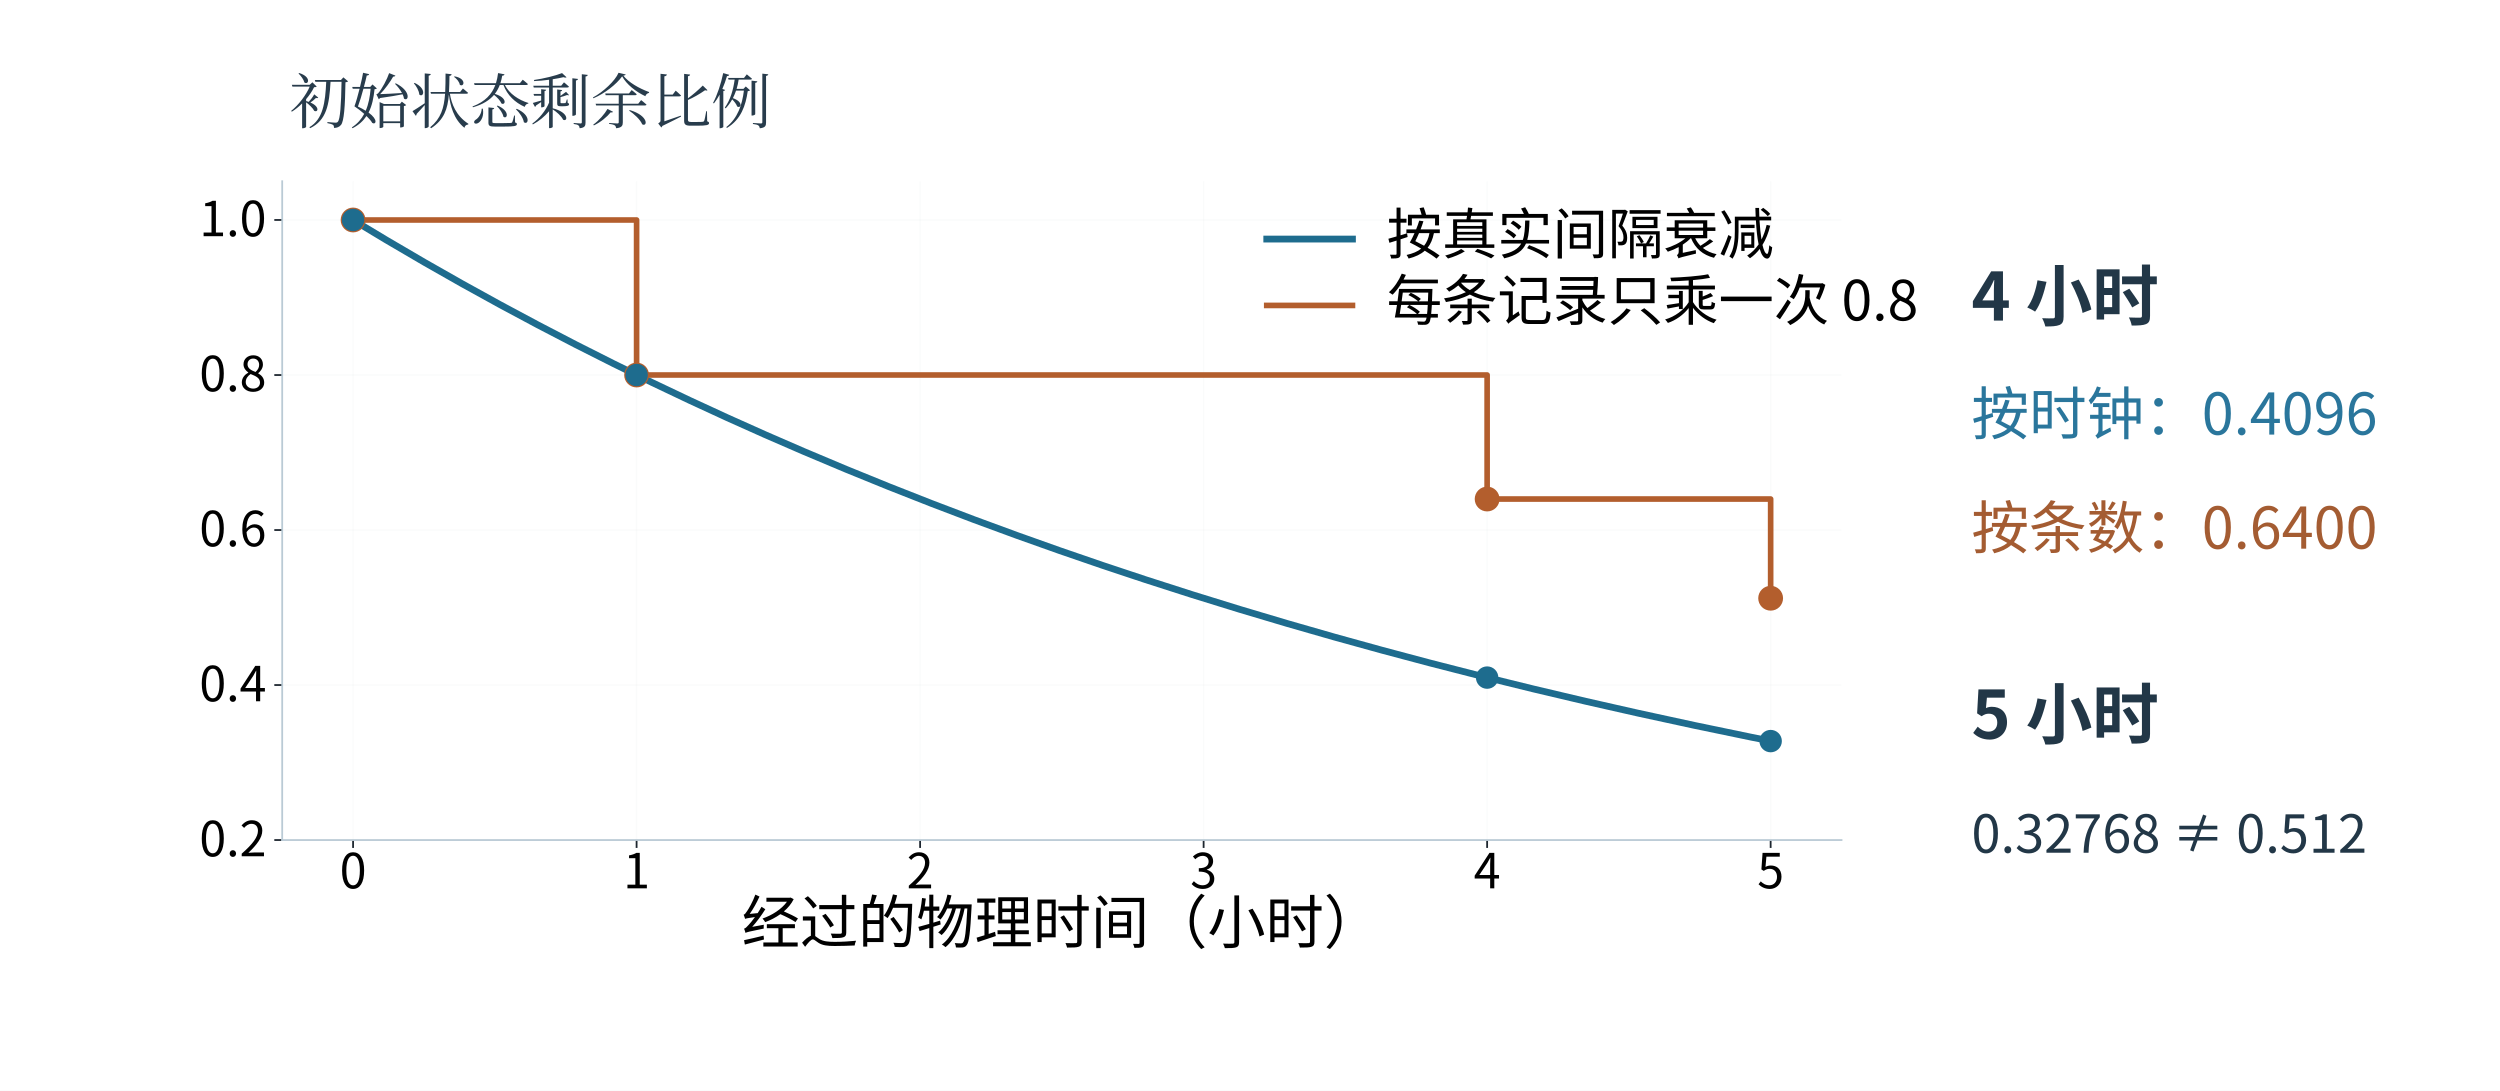
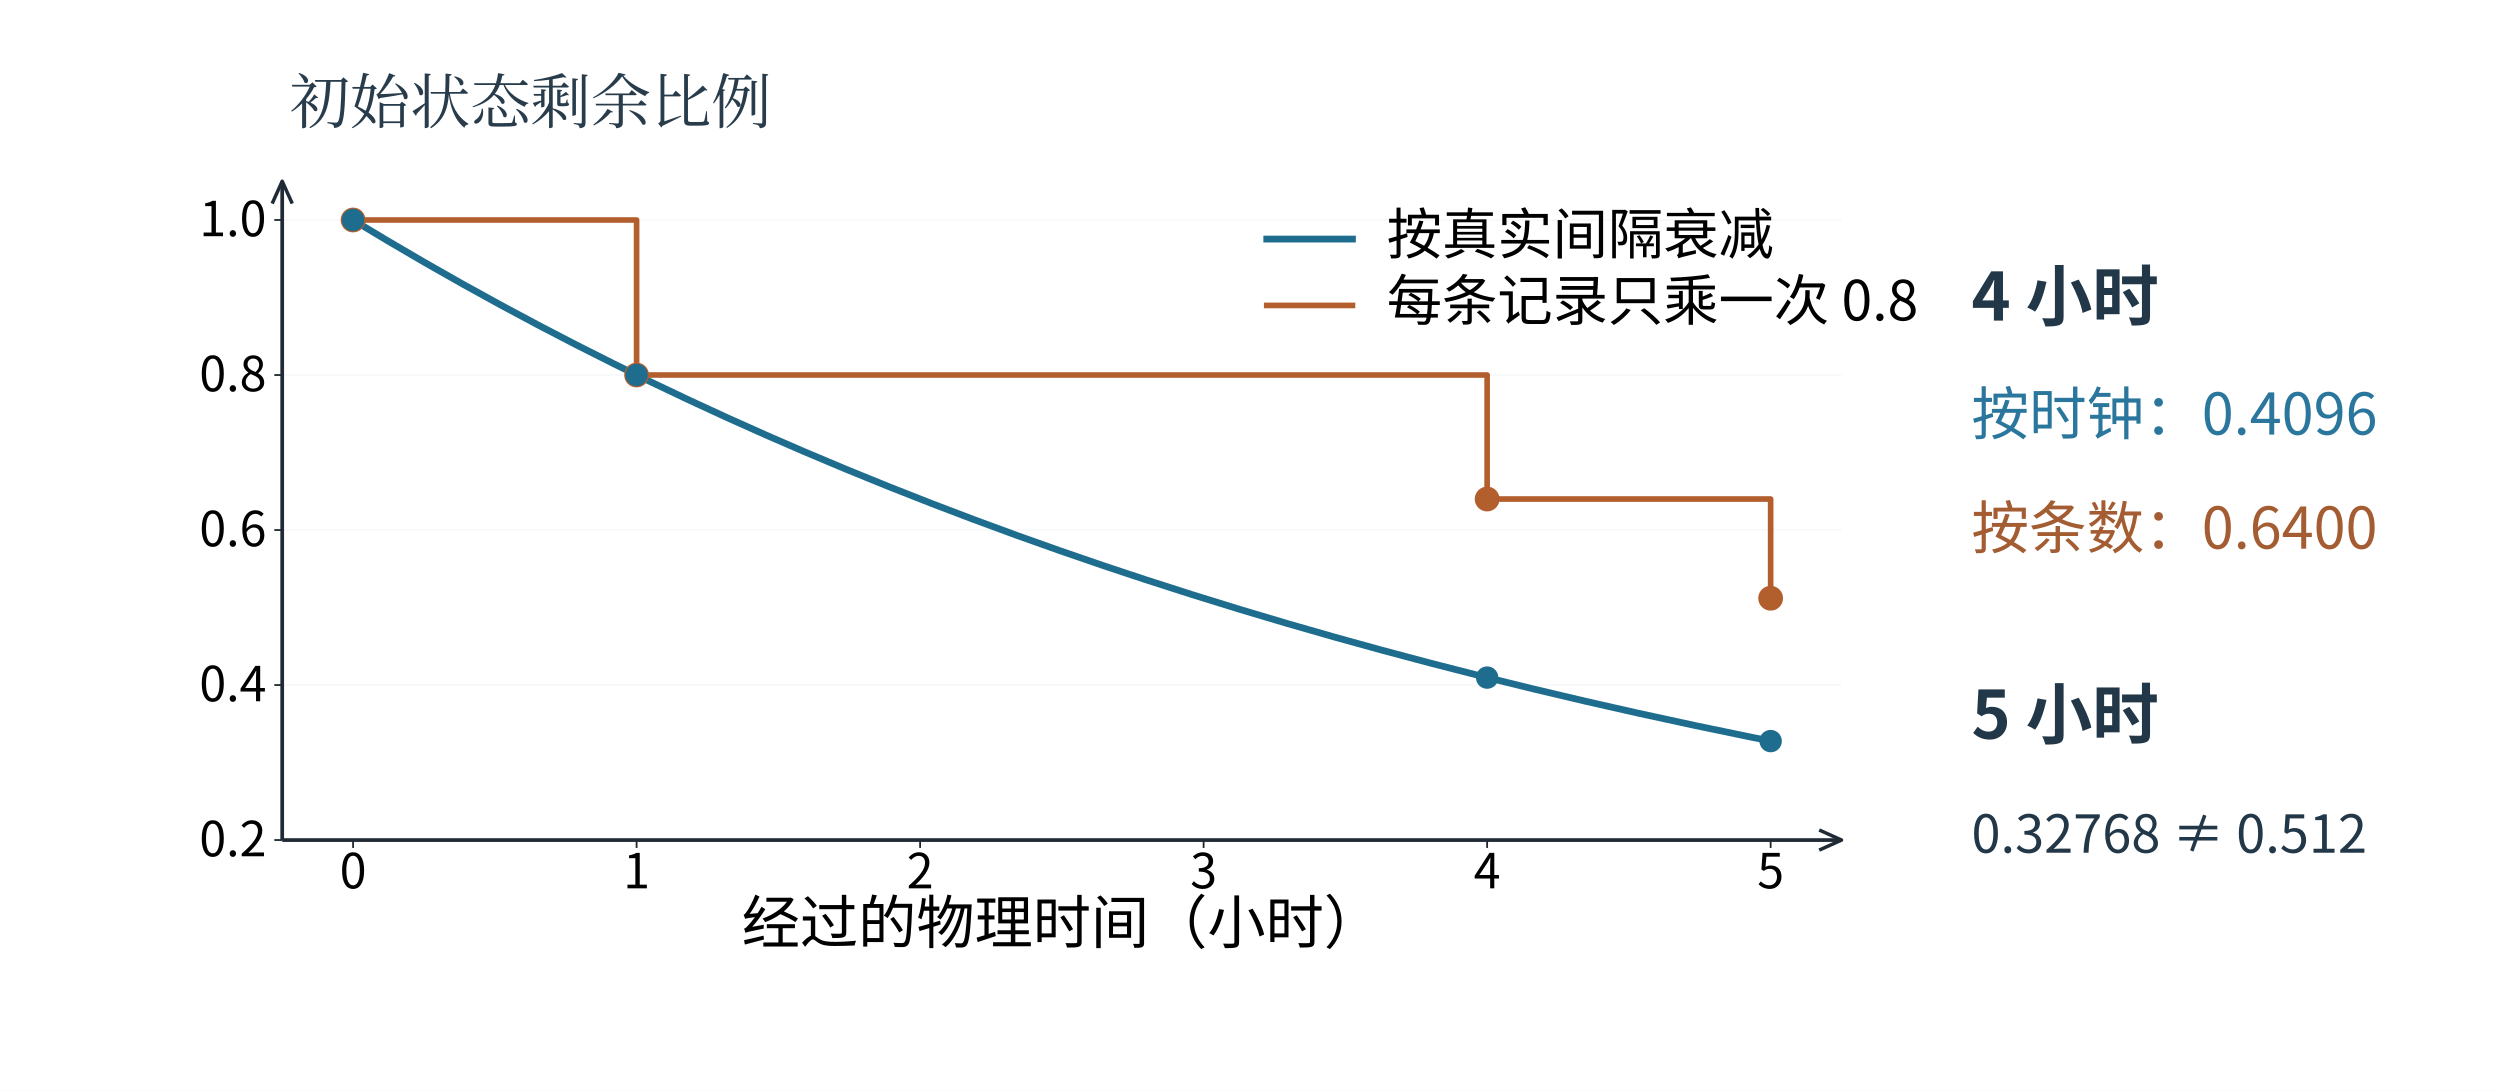
<svg xmlns="http://www.w3.org/2000/svg" xmlns:xlink="http://www.w3.org/1999/xlink" width="996.48" height="434.755" viewBox="-18.24 20.485 996.48 434.755" role="img" aria-labelledby="artwork-title">
  <defs>
    <clipPath id="artwork-view">
      <rect x="25" y="76" width="910" height="339.901" />
    </clipPath>
  </defs>
  <rect id="edition-paper" x="-18.24" y="20.485" width="996.48" height="434.755" fill="#ffffff" />
  <svg id="edition-view" x="0" y="38.725" width="960" height="398.275" viewBox="0 38.725 960 398.275" overflow="hidden">
    <rect x="0" y="38.725" width="960" height="398.275" fill="#ffffff" id="plate-canvas" />
    <rect width="960" height="437" fill="#ffffff" />
    <g clip-path="url(#artwork-view)">
      <g transform="translate(23.20158 73.30237) scale(0.899209)">
        <g>
          <rect x="2" y="3" width="1012" height="378" fill="#ffffff" />
          <defs>
            <style type="text/css">*{stroke-linejoin: round; stroke-linecap: butt}</style>
          </defs>
          <g id="figure_1">
            <g id="patch_1">
              <path d="M 0 386.055  L 1018.347 386.055  L 1018.347 0  L 0 0  z " style="fill: #ffffff" />
            </g>
            <g id="axes_1">
              <g id="patch_2">
                <path d="M 79.004 313.632  L 770.204 313.632  L 770.204 21.6  L 79.004 21.6  z " style="fill: #ffffff" />
              </g>
              <g id="matplotlib.axis_1">
                <g id="xtick_1">
                  <g id="line2d_1">
-                     <line clip-path="url(#p28d00500ba)" style="fill: none; stroke: #e5eaed; stroke-opacity: 0.18; stroke-width: 0.576; stroke-linecap: square" x1="110.422" y1="313.632" x2="110.422" y2="21.6" />
-                   </g>
+       </g>
                  <g id="line2d_2">
                    <defs>
                      <path id="m7f414b1f1e" d="M 0 0  L 0 3.5  " style="stroke: #1d262f; stroke-width: 0.8" />
                    </defs>
                    <g>
                      <use xlink:href="#m7f414b1f1e" x="110.422" y="313.632" style="stroke: #1d262f; stroke-width: 0.8" />
                    </g>
                  </g>
                  <g id="text_1">
                    <text style="font-size: 21.42px; font-family: Microsoft YaHei, Noto Sans CJK SC, Arial, sans-serif; text-anchor: middle" x="110.422" y="335.021" transform="rotate(-0 110.4222 335.0208)">0</text>
                  </g>
                </g>
                <g id="xtick_2">
                  <g id="line2d_3">
-                     <line clip-path="url(#p28d00500ba)" style="fill: none; stroke: #e5eaed; stroke-opacity: 0.18; stroke-width: 0.576; stroke-linecap: square" x1="236.095" y1="313.632" x2="236.095" y2="21.6" />
-                   </g>
+       </g>
                  <g id="line2d_4">
                    <g>
                      <use xlink:href="#m7f414b1f1e" x="236.095" y="313.632" style="stroke: #1d262f; stroke-width: 0.8" />
                    </g>
                  </g>
                  <g id="text_2">
                    <text style="font-size: 21.42px; font-family: Microsoft YaHei, Noto Sans CJK SC, Arial, sans-serif; text-anchor: middle" x="236.095" y="335.021" transform="rotate(-0 236.095 335.0208)">1</text>
                  </g>
                </g>
                <g id="xtick_3">
                  <g id="line2d_5">
-                     <line clip-path="url(#p28d00500ba)" style="fill: none; stroke: #e5eaed; stroke-opacity: 0.18; stroke-width: 0.576; stroke-linecap: square" x1="361.768" y1="313.632" x2="361.768" y2="21.6" />
-                   </g>
+       </g>
                  <g id="line2d_6">
                    <g>
                      <use xlink:href="#m7f414b1f1e" x="361.768" y="313.632" style="stroke: #1d262f; stroke-width: 0.8" />
                    </g>
                  </g>
                  <g id="text_3">
                    <text style="font-size: 21.42px; font-family: Microsoft YaHei, Noto Sans CJK SC, Arial, sans-serif; text-anchor: middle" x="361.768" y="335.021" transform="rotate(-0 361.7677 335.0208)">2</text>
                  </g>
                </g>
                <g id="xtick_4">
                  <g id="line2d_7">
-                     <line clip-path="url(#p28d00500ba)" style="fill: none; stroke: #e5eaed; stroke-opacity: 0.18; stroke-width: 0.576; stroke-linecap: square" x1="487.44" y1="313.632" x2="487.44" y2="21.6" />
-                   </g>
+       </g>
                  <g id="line2d_8">
                    <g>
                      <use xlink:href="#m7f414b1f1e" x="487.44" y="313.632" style="stroke: #1d262f; stroke-width: 0.8" />
                    </g>
                  </g>
                  <g id="text_4">
                    <text style="font-size: 21.42px; font-family: Microsoft YaHei, Noto Sans CJK SC, Arial, sans-serif; text-anchor: middle" x="487.44" y="335.021" transform="rotate(-0 487.4404 335.0208)">3</text>
                  </g>
                </g>
                <g id="xtick_5">
                  <g id="line2d_9">
-                     <line clip-path="url(#p28d00500ba)" style="fill: none; stroke: #e5eaed; stroke-opacity: 0.18; stroke-width: 0.576; stroke-linecap: square" x1="613.113" y1="313.632" x2="613.113" y2="21.6" />
-                   </g>
+       </g>
                  <g id="line2d_10">
                    <g>
                      <use xlink:href="#m7f414b1f1e" x="613.113" y="313.632" style="stroke: #1d262f; stroke-width: 0.8" />
                    </g>
                  </g>
                  <g id="text_5">
                    <text style="font-size: 21.42px; font-family: Microsoft YaHei, Noto Sans CJK SC, Arial, sans-serif; text-anchor: middle" x="613.113" y="335.021" transform="rotate(-0 613.1132 335.0208)">4</text>
                  </g>
                </g>
                <g id="xtick_6">
                  <g id="line2d_11">
-                     <line clip-path="url(#p28d00500ba)" style="fill: none; stroke: #e5eaed; stroke-opacity: 0.18; stroke-width: 0.576; stroke-linecap: square" x1="738.786" y1="313.632" x2="738.786" y2="21.6" />
-                   </g>
+       </g>
                  <g id="line2d_12">
                    <g>
                      <use xlink:href="#m7f414b1f1e" x="738.786" y="313.632" style="stroke: #1d262f; stroke-width: 0.8" />
                    </g>
                  </g>
                  <g id="text_6">
                    <text style="font-size: 21.42px; font-family: Microsoft YaHei, Noto Sans CJK SC, Arial, sans-serif; text-anchor: middle" x="738.786" y="335.021" transform="rotate(-0 738.7859 335.0208)">5</text>
                  </g>
                </g>
                <g id="text_7">
                  <text style="font-size: 25.8px; font-family: Microsoft YaHei, Noto Sans CJK SC, Arial, sans-serif; text-anchor: middle" x="424.604" y="359.483" transform="rotate(-0 424.6041 359.4829)">经过的物理时间（小时）</text>
                </g>
              </g>
              <g id="matplotlib.axis_2">
                <g id="ytick_1">
                  <g id="line2d_13">
-                     <line clip-path="url(#p28d00500ba)" style="fill: none; stroke: #e5eaed; stroke-opacity: 0.18; stroke-width: 0.576; stroke-linecap: square" x1="79.004" y1="313.632" x2="770.204" y2="313.632" />
+                     <line x1="79.004" y1="313.632" x2="770.204" y2="313.632" stroke="#d6e2e5" stroke-width="0.941" stroke-opacity="0.18" clip-path="url(#p28d00500ba)" />
                  </g>
                  <g id="line2d_14">
                    <defs>
                      <path id="mf751c141fb" d="M 0 0  L -3.5 0  " style="stroke: #1d262f; stroke-width: 0.8" />
                    </defs>
                    <g>
                      <use xlink:href="#mf751c141fb" x="79.004" y="313.632" style="stroke: #1d262f; stroke-width: 0.8" />
                    </g>
                  </g>
                  <g id="text_8">
                    <text style="font-size: 21.42px; font-family: Microsoft YaHei, Noto Sans CJK SC, Arial, sans-serif; text-anchor: end" x="72.004" y="320.826" transform="rotate(-0 72.00406 320.8264)">0.2</text>
                  </g>
                </g>
                <g id="ytick_2">
                  <g id="line2d_15">
-                     <line clip-path="url(#p28d00500ba)" style="fill: none; stroke: #e5eaed; stroke-opacity: 0.18; stroke-width: 0.576; stroke-linecap: square" x1="79.004" y1="244.919" x2="770.204" y2="244.919" />
+                     <line x1="79.004" y1="244.919" x2="770.204" y2="244.919" stroke="#d6e2e5" stroke-width="0.941" stroke-opacity="0.18" clip-path="url(#p28d00500ba)" />
                  </g>
                  <g id="line2d_16">
                    <g>
                      <use xlink:href="#mf751c141fb" x="79.004" y="244.919" style="stroke: #1d262f; stroke-width: 0.8" />
                    </g>
                  </g>
                  <g id="text_9">
                    <text style="font-size: 21.42px; font-family: Microsoft YaHei, Noto Sans CJK SC, Arial, sans-serif; text-anchor: end" x="72.004" y="252.113" transform="rotate(-0 72.00406 252.113)">0.4</text>
                  </g>
                </g>
                <g id="ytick_3">
                  <g id="line2d_17">
-                     <line clip-path="url(#p28d00500ba)" style="fill: none; stroke: #e5eaed; stroke-opacity: 0.18; stroke-width: 0.576; stroke-linecap: square" x1="79.004" y1="176.205" x2="770.204" y2="176.205" />
+                     <line x1="79.004" y1="176.205" x2="770.204" y2="176.205" stroke="#d6e2e5" stroke-width="0.941" stroke-opacity="0.18" clip-path="url(#p28d00500ba)" />
                  </g>
                  <g id="line2d_18">
                    <g>
                      <use xlink:href="#mf751c141fb" x="79.004" y="176.205" style="stroke: #1d262f; stroke-width: 0.8" />
                    </g>
                  </g>
                  <g id="text_10">
                    <text style="font-size: 21.42px; font-family: Microsoft YaHei, Noto Sans CJK SC, Arial, sans-serif; text-anchor: end" x="72.004" y="183.4" transform="rotate(-0 72.00406 183.3996)">0.6</text>
                  </g>
                </g>
                <g id="ytick_4">
                  <g id="line2d_19">
-                     <line clip-path="url(#p28d00500ba)" style="fill: none; stroke: #e5eaed; stroke-opacity: 0.18; stroke-width: 0.576; stroke-linecap: square" x1="79.004" y1="107.492" x2="770.204" y2="107.492" />
+                     <line x1="79.004" y1="107.492" x2="770.204" y2="107.492" stroke="#d6e2e5" stroke-width="0.941" stroke-opacity="0.18" clip-path="url(#p28d00500ba)" />
                  </g>
                  <g id="line2d_20">
                    <g>
                      <use xlink:href="#mf751c141fb" x="79.004" y="107.492" style="stroke: #1d262f; stroke-width: 0.8" />
                    </g>
                  </g>
                  <g id="text_11">
                    <text style="font-size: 21.42px; font-family: Microsoft YaHei, Noto Sans CJK SC, Arial, sans-serif; text-anchor: end" x="72.004" y="114.686" transform="rotate(-0 72.00406 114.6861)">0.8</text>
                  </g>
                </g>
                <g id="ytick_5">
                  <g id="line2d_21">
-                     <line clip-path="url(#p28d00500ba)" style="fill: none; stroke: #e5eaed; stroke-opacity: 0.18; stroke-width: 0.576; stroke-linecap: square" x1="79.004" y1="38.778" x2="770.204" y2="38.778" />
+                     <line x1="79.004" y1="38.778" x2="770.204" y2="38.778" stroke="#d6e2e5" stroke-width="0.941" stroke-opacity="0.18" clip-path="url(#p28d00500ba)" />
                  </g>
                  <g id="line2d_22">
                    <g>
                      <use xlink:href="#mf751c141fb" x="79.004" y="38.778" style="stroke: #1d262f; stroke-width: 0.8" />
                    </g>
                  </g>
                  <g id="text_12">
                    <text style="font-size: 21.42px; font-family: Microsoft YaHei, Noto Sans CJK SC, Arial, sans-serif; text-anchor: end" x="72.004" y="45.973" transform="rotate(-0 72.00406 45.97273)">1.0</text>
                  </g>
                </g>
              </g>
              <g id="line2d_23">
                <polyline clip-path="url(#p28d00500ba)" style="fill: none; stroke: #1e6c8e; stroke-width: 3; stroke-linecap: square" points="110.422,38.778 125.133,47.636 141.946,57.48 158.758,67.035 175.57,76.308 192.383,85.309 209.195,94.045 226.008,102.524 242.82,110.754 259.632,118.742 276.445,126.495 293.257,134.02 310.07,141.323 328.984,149.283 347.897,156.98 366.811,164.423 385.725,171.62 404.639,178.579 423.553,185.309 442.467,191.816 461.381,198.109 482.397,204.857 503.412,211.358 524.428,217.62 545.443,223.654 566.459,229.466 587.474,235.066 610.591,240.989 633.708,246.674 656.825,252.13 679.942,257.366 705.161,262.839 730.38,268.072 738.786,269.765 738.786,269.765" />
              </g>
              <g id="line2d_24">
                <polyline clip-path="url(#p28d00500ba)" style="fill: none; stroke: #b35e2d; stroke-width: 2.5; stroke-linecap: square" points="110.422,38.778 236.095,38.778 236.095,107.492 613.113,107.492 613.113,162.462 738.786,162.462 738.786,206.439" />
              </g>
              <g id="patch_3">
-                 <line style="fill: none; stroke: #bacad5; stroke-width: 0.8; stroke-linejoin: miter; stroke-linecap: square" x1="79.004" y1="313.632" x2="79.004" y2="21.6" />
+                 <line x1="79.004" y1="313.632" x2="79.004" y2="21.6" stroke="#202a37" stroke-width="1.65" />
+                 <polyline points="74.549,31.5 79.004,21.6 83.459,31.5" fill="none" stroke="#202a37" stroke-width="1.551" stroke-linejoin="round" stroke-linecap="round" />
              </g>
              <g id="patch_4">
-                 <line style="fill: none; stroke: #bacad5; stroke-width: 0.8; stroke-linejoin: miter; stroke-linecap: square" x1="79.004" y1="313.632" x2="770.204" y2="313.632" />
+                 <line x1="79.004" y1="313.632" x2="770.204" y2="313.632" stroke="#202a37" stroke-width="1.65" />
+                 <polyline points="760.304,309.177 770.204,313.632 760.304,318.087" fill="none" stroke="#202a37" stroke-width="1.551" stroke-linejoin="round" stroke-linecap="round" />
              </g>
              <g id="PathCollection_1">
                <defs>
                  <path id="ma2ee5f4428" d="M 0 5  C 1.326 5 2.598 4.473 3.536 3.536  C 4.473 2.598 5 1.326 5 0  C 5 -1.326 4.473 -2.598 3.536 -3.536  C 2.598 -4.473 1.326 -5 0 -5  C -1.326 -5 -2.598 -4.473 -3.536 -3.536  C -4.473 -2.598 -5 -1.326 -5 0  C -5 1.326 -4.473 2.598 -3.536 3.536  C -2.598 4.473 -1.326 5 0 5  z " style="stroke: #b35e2d" />
                </defs>
                <g clip-path="url(#p28d00500ba)">
                  <use xlink:href="#ma2ee5f4428" x="110.422" y="38.778" style="fill: #b35e2d; stroke: #b35e2d" />
                  <use xlink:href="#ma2ee5f4428" x="236.095" y="107.492" style="fill: #b35e2d; stroke: #b35e2d" />
                  <use xlink:href="#ma2ee5f4428" x="613.113" y="162.462" style="fill: #b35e2d; stroke: #b35e2d" />
                  <use xlink:href="#ma2ee5f4428" x="738.786" y="206.439" style="fill: #b35e2d; stroke: #b35e2d" />
                </g>
              </g>
              <g id="PathCollection_2">
                <defs>
                  <path id="m2dfebabd98" d="M 0 4.472  C 1.186 4.472 2.324 4.001 3.162 3.162  C 4.001 2.324 4.472 1.186 4.472 0  C 4.472 -1.186 4.001 -2.324 3.162 -3.162  C 2.324 -4.001 1.186 -4.472 0 -4.472  C -1.186 -4.472 -2.324 -4.001 -3.162 -3.162  C -4.001 -2.324 -4.472 -1.186 -4.472 0  C -4.472 1.186 -4.001 2.324 -3.162 3.162  C -2.324 4.001 -1.186 4.472 0 4.472  z " style="stroke: #1e6c8e" />
                </defs>
                <g clip-path="url(#p28d00500ba)">
                  <use xlink:href="#m2dfebabd98" x="110.422" y="38.778" style="fill: #1e6c8e; stroke: #1e6c8e" />
                  <use xlink:href="#m2dfebabd98" x="236.095" y="107.492" style="fill: #1e6c8e; stroke: #1e6c8e" />
                  <use xlink:href="#m2dfebabd98" x="613.113" y="241.62" style="fill: #1e6c8e; stroke: #1e6c8e" />
                  <use xlink:href="#m2dfebabd98" x="738.786" y="269.765" style="fill: #1e6c8e; stroke: #1e6c8e" />
                </g>
              </g>
              <g id="legend_1">
                <g id="line2d_25">
                  <polyline style="fill: none; stroke: #1e6c8e; stroke-width: 3; stroke-linecap: square" points="515.423,47.238 534.423,47.238 553.423,47.238" />
                </g>
                <g id="text_14">
                  <text style="font-size: 24.51px; font-family: Microsoft YaHei, Noto Sans CJK SC, Arial, sans-serif; text-anchor: start" x="568.623" y="53.888" transform="rotate(-0 568.623 53.88813)">按真实间隔衰减</text>
                </g>
                <g id="line2d_26">
                  <polyline style="fill: none; stroke: #b35e2d; stroke-width: 2.5; stroke-linecap: square" points="515.423,76.65 534.423,76.65 534.423,76.65 553.423,76.65 553.423,76.65" />
                </g>
                <g id="text_15">
                  <text style="font-size: 24.51px; font-family: Microsoft YaHei, Noto Sans CJK SC, Arial, sans-serif; text-anchor: start" x="568.623" y="83.3" transform="rotate(-0 568.623 83.29953)">每条记录只乘一次 0.8</text>
                </g>
              </g>
            </g>
            <g id="text_16">
              <text style="font-weight: 700; font-size: 29.47px; font-family: Microsoft YaHei, Noto Sans CJK SC, Arial, sans-serif; text-anchor: start; fill: #223747" x="827.804" y="83.376" transform="rotate(-0 827.8041 83.376)">4 小时</text>
            </g>
            <g id="text_17">
              <text style="font-size: 25.52px; font-family: Microsoft YaHei, Noto Sans CJK SC, Arial, sans-serif; text-anchor: start; fill: #2a769c" x="827.804" y="133.92" transform="rotate(-0 827.8041 133.92)">按时钟：0.4096</text>
            </g>
            <g id="text_18">
              <text style="font-size: 25.52px; font-family: Microsoft YaHei, Noto Sans CJK SC, Arial, sans-serif; text-anchor: start; fill: #a45c32" x="827.804" y="184.464" transform="rotate(-0 827.8041 184.464)">按条数：0.6400</text>
            </g>
            <g id="text_19">
              <text style="font-weight: 700; font-size: 29.47px; font-family: Microsoft YaHei, Noto Sans CJK SC, Arial, sans-serif; text-anchor: start; fill: #223747" x="827.804" y="268.704" transform="rotate(-0 827.8041 268.704)">5 小时</text>
            </g>
            <g id="text_20">
              <text style="font-size: 23.21px; font-family: Microsoft YaHei, Noto Sans CJK SC, Arial, sans-serif; text-anchor: start; fill: #223747" x="827.804" y="319.248" transform="rotate(-0 827.8041 319.248)">0.32768 ≠ 0.512</text>
            </g>
          </g>
          <defs>
            <clipPath id="p28d00500ba">
              <rect x="79.004" y="21.6" width="691.2" height="292.032" />
            </clipPath>
          </defs>
        </g>
      </g>
    </g>
    <text x="97.243" y="69.725" font-family="SimSun, Noto Serif CJK SC, STSong, Microsoft YaHei, serif" font-size="24" fill="#283c4c" text-anchor="start" aria-label="初始状态剩余比例" id="text_13" data-axis-label="matplotlib.axis_2">初始状态剩余比例</text>
  </svg>
</svg>
